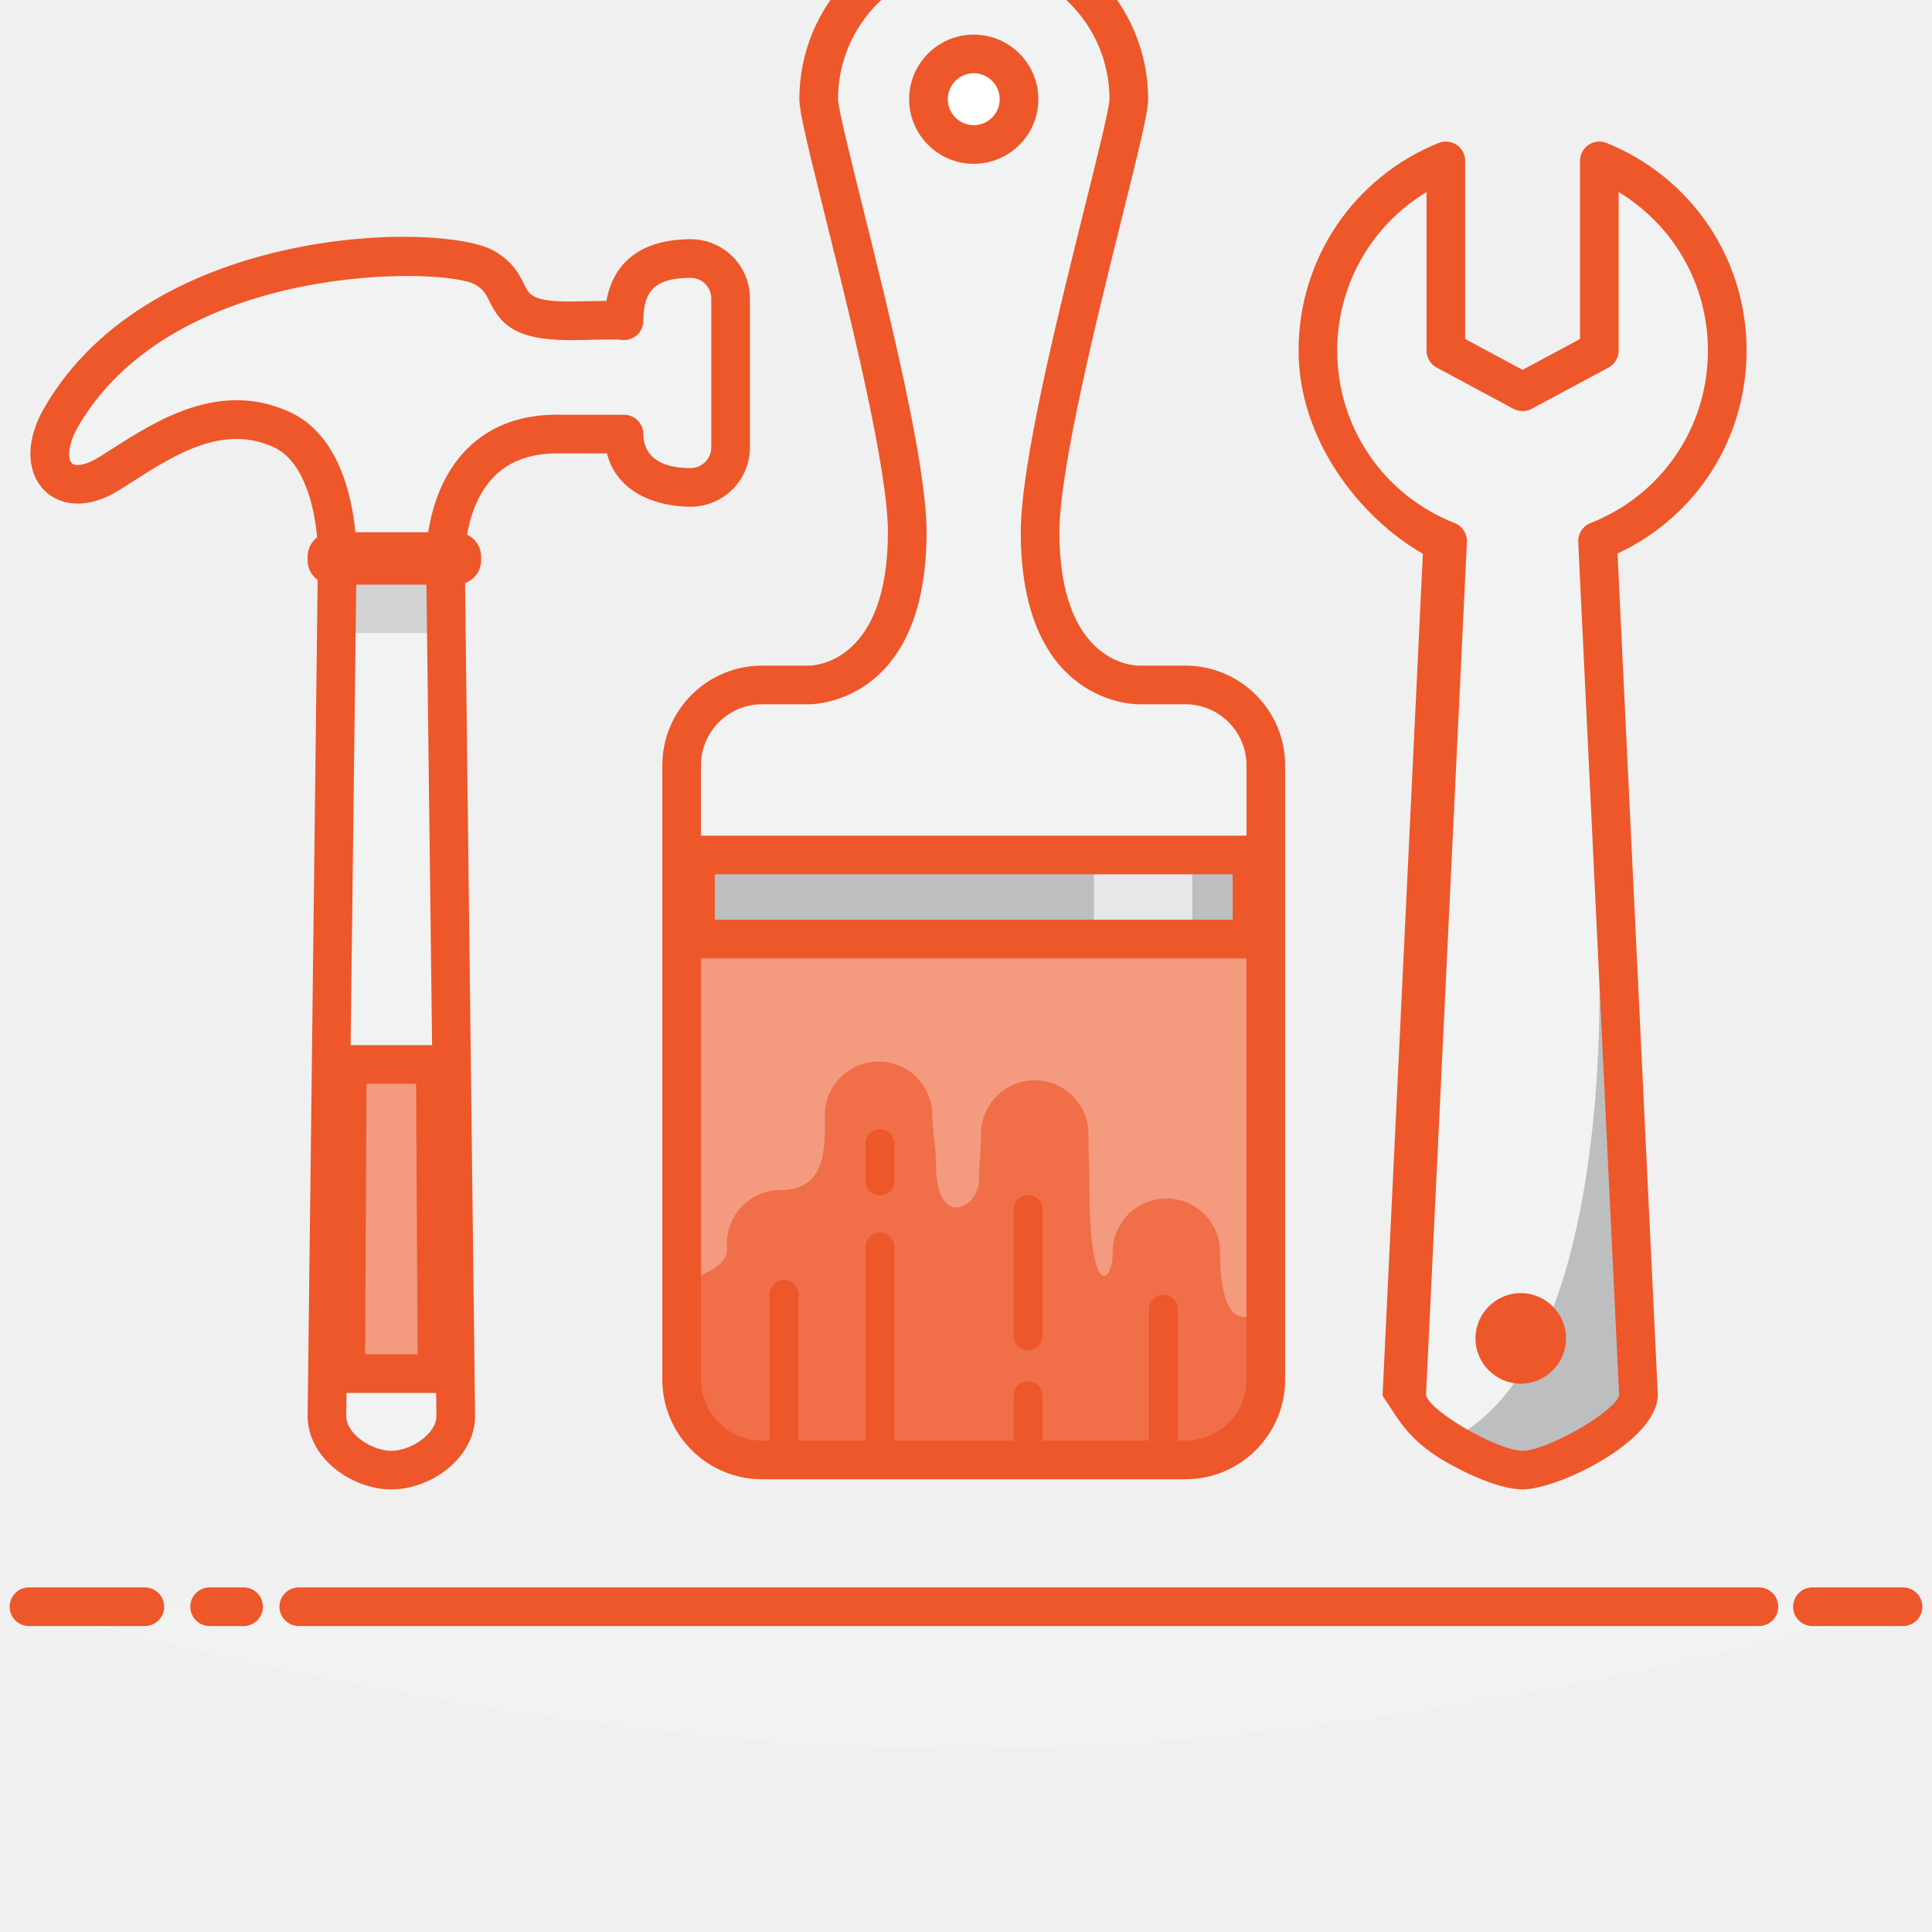
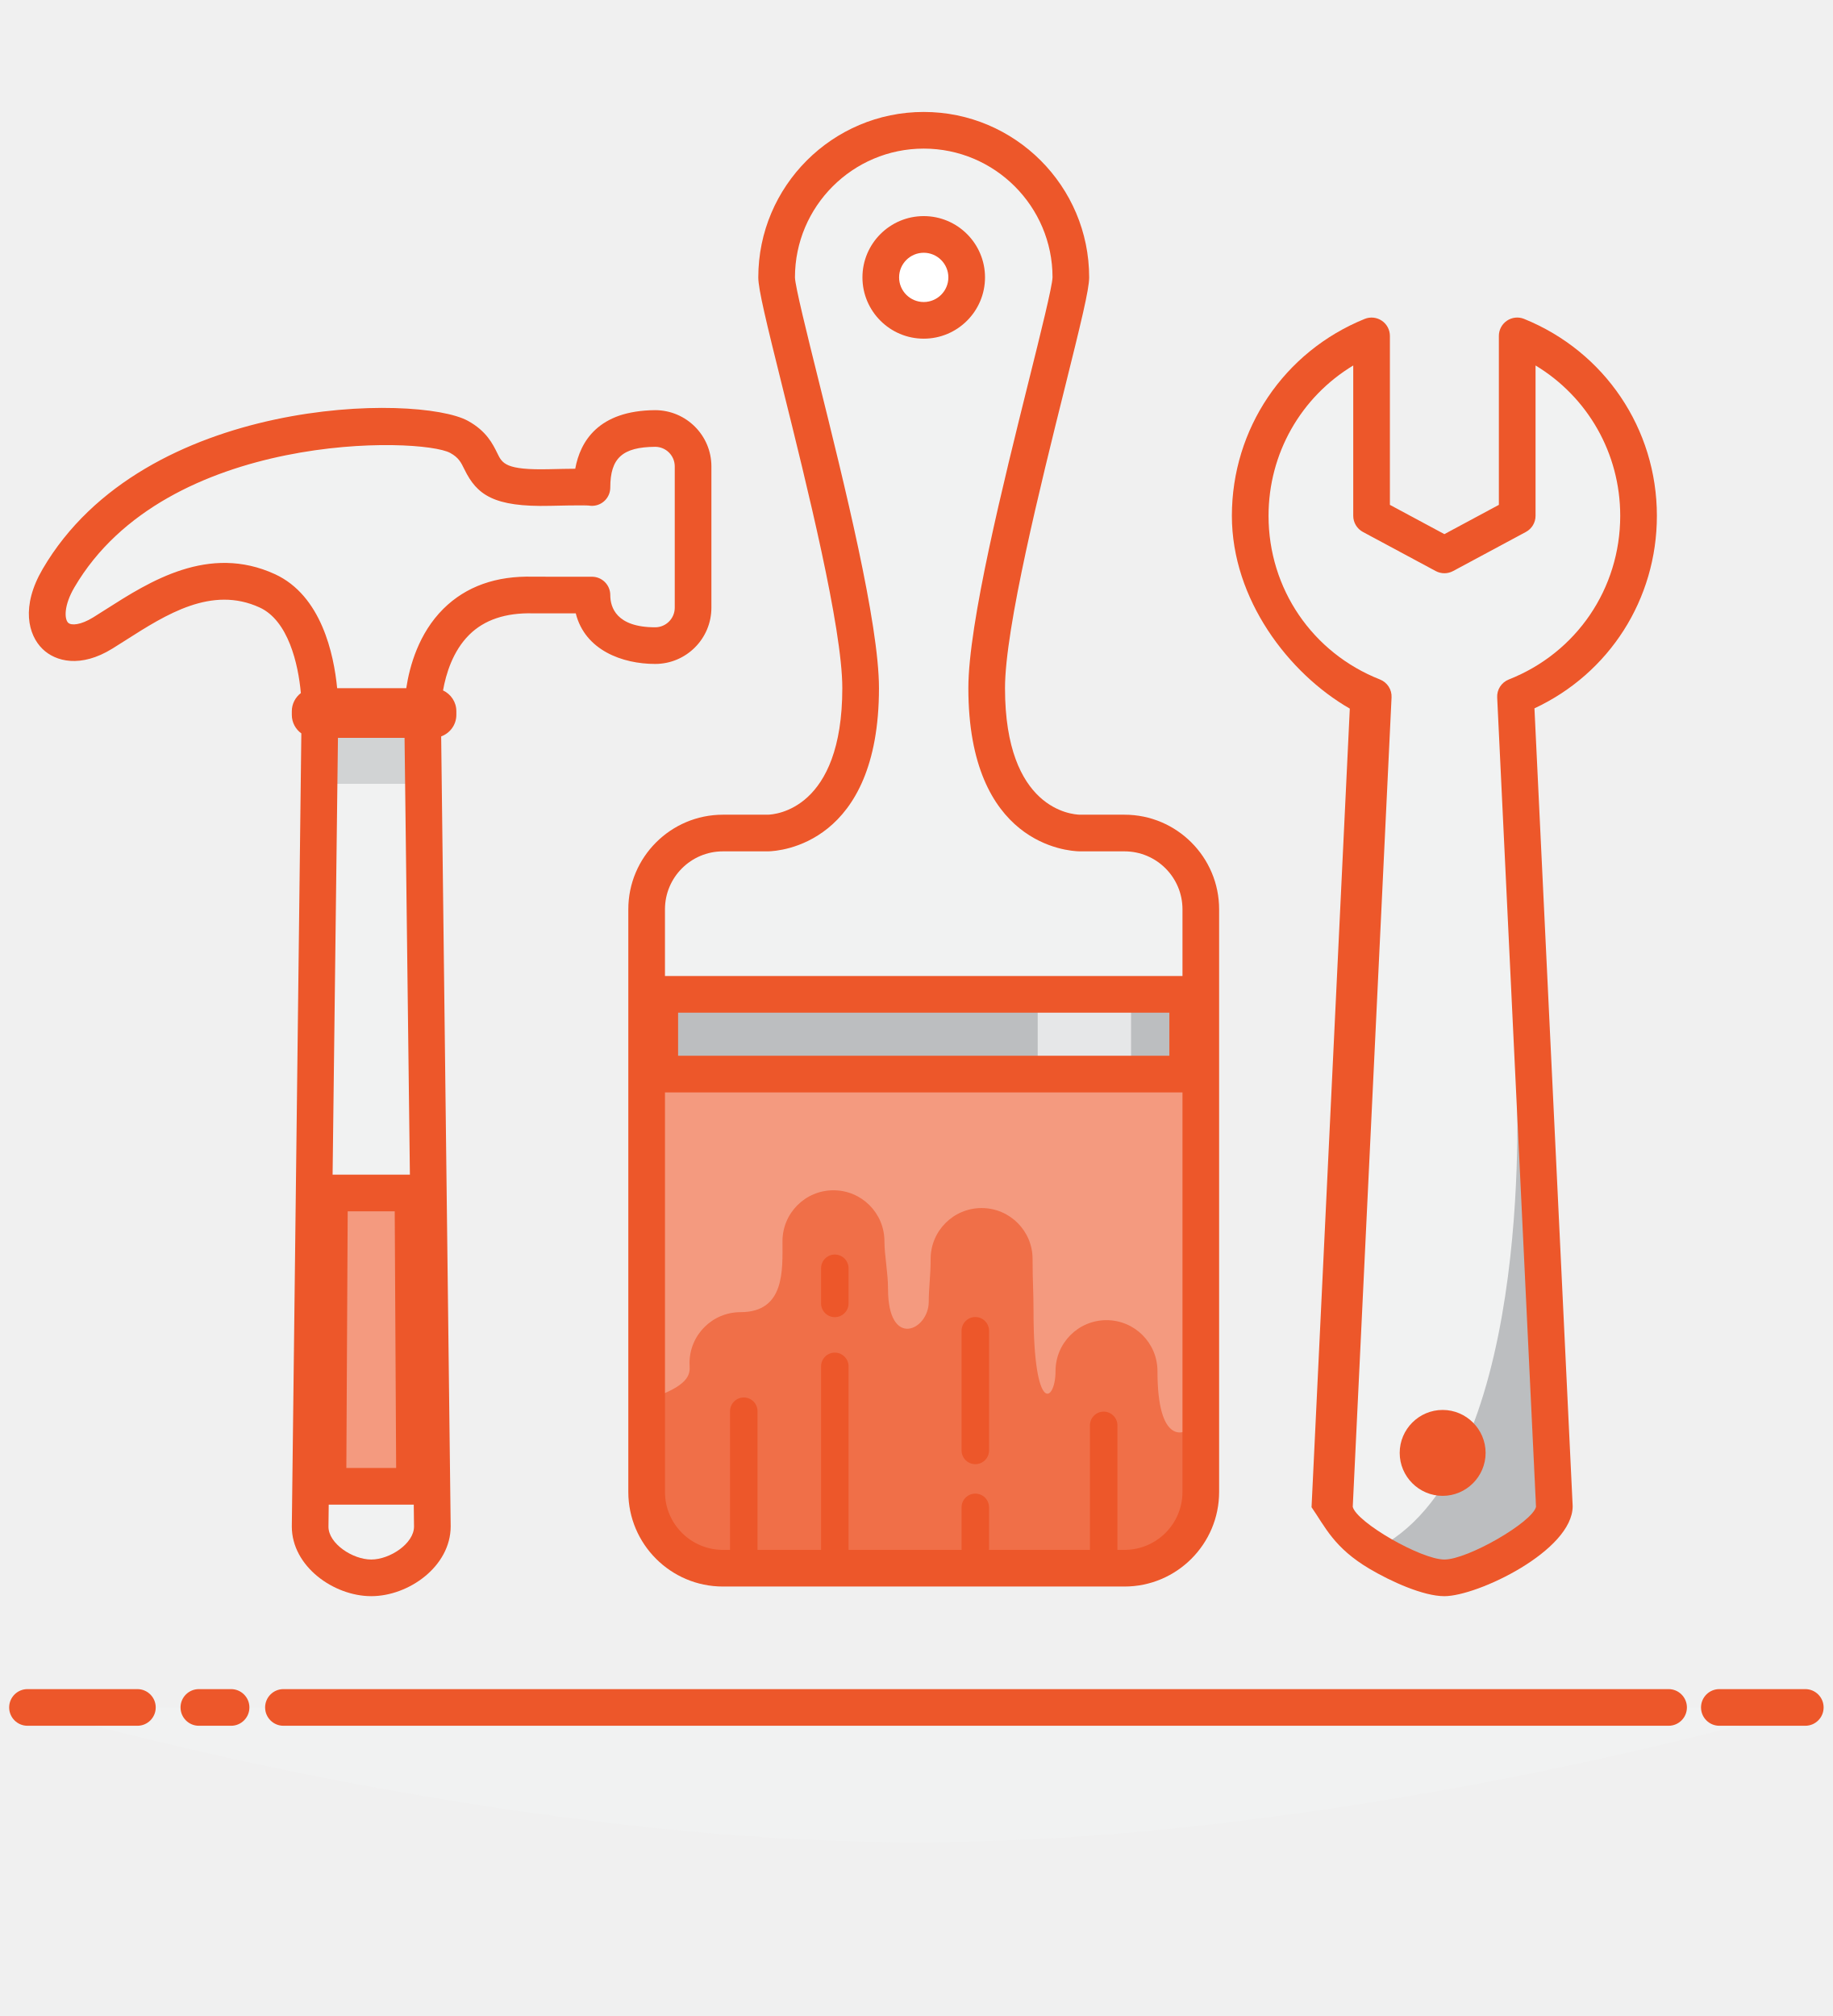
- <svg xmlns="http://www.w3.org/2000/svg" version="1.1" id="Layer_1" x="0px" y="0px" width="200px" height="200px" viewBox="0 0 200 200" enable-background="new 0 0 200 200" xml:space="preserve">
+ <svg xmlns="http://www.w3.org/2000/svg" version="1.1" id="Layer_1" x="0px" y="0px" width="200px" height="220px" viewBox="0 -20 200 220" enable-background="new 0 -20 200 220" xml:space="preserve">
  <g>
    <g>
-       <path fill="#F1F2F2" d="M197,166.346H3c0,0,49.891,14.699,97,14.699C147.11,181.045,197,166.346,197,166.346" />
-       <path fill="#ED572A" d="M14.993,168.328H3c-1.105,0-2-0.896-2-2c0-1.104,0.895-2,2-2h11.993c1.104,0,2,0.896,2,2    C16.993,167.433,16.098,168.328,14.993,168.328" />
-       <path fill="#ED572A" d="M25.216,168.328h-3.515c-1.104,0-2-0.896-2-2c0-1.104,0.896-2,2-2h3.515c1.104,0,2,0.896,2,2    C27.216,167.433,26.32,168.328,25.216,168.328" />
-       <path fill="#ED572A" d="M182.082,168.328H30.93c-1.105,0-2-0.896-2-2c0-1.104,0.895-2,2-2h151.152c1.104,0,2,0.896,2,2    C184.082,167.433,183.186,168.328,182.082,168.328" />
-       <path fill="#ED572A" d="M197,168.328h-9.378c-1.104,0-2-0.896-2-2c0-1.104,0.896-2,2-2H197c1.104,0,2,0.896,2,2    C199,167.433,198.104,168.328,197,168.328" />
-       <path fill="#F1F2F2" d="M122.714,70.906h-4.909c-1.012-0.021-10.136-0.663-10.136-15.815c0-10.55,9.185-41.635,9.185-44.821    c0-8.829-7.225-16.052-16.053-16.052S84.748,1.441,84.748,10.27c0,3.167,9.169,34.255,9.169,44.821    c0,15.152-9.124,15.794-10.136,15.815h-4.895c-4.576,0-8.322,3.745-8.322,8.322v63.583c0,4.577,3.746,8.322,8.322,8.322h43.827    c4.577,0,8.322-3.745,8.322-8.322V79.228C131.036,74.651,127.291,70.906,122.714,70.906" />
-       <path fill="#F49A7F" d="M70.564,97.21v45.601c0,4.577,3.746,8.322,8.322,8.322h43.827c4.577,0,8.322-3.745,8.322-8.322V97.21    H70.564z" />
-       <path fill="#F06F48" d="M126.306,129.628c0-3.072-2.49-5.563-5.562-5.563s-5.563,2.491-5.563,5.563    c0,3.355-2.402,4.989-2.402-6.623c0-2.185-0.101-3.098-0.101-5.613c0-3.072-2.491-5.562-5.562-5.562    c-3.072,0-5.563,2.49-5.563,5.562c0,1.859-0.205,3.171-0.205,4.664c0,3.101-4.445,5.212-4.445-1.41    c0-1.776-0.392-3.68-0.392-5.193c0-3.073-2.491-5.563-5.563-5.563c-3.071,0-5.562,2.49-5.562,5.563    c0,3.106,0.305,7.739-4.582,7.739c-3.072,0-5.562,2.49-5.562,5.563c0,0.776,0.434,1.998-2.969,3.385v10.877    c0,3.46,2.815,6.275,6.275,6.275h44.511c3.46,0,6.275-2.815,6.275-6.275v-6.829C129.331,136.188,126.306,137.816,126.306,129.628" />
+       <path fill="#F1F2F2" d="M197,166.346H3c0,0,49.891,14.699,97,14.699C147.109,181.045,197,166.346,197,166.346" />
+       <path fill="#ED572A" d="M14.993,168.328H3c-1.105,0-2-0.896-2-2s0.895-2,2-2h11.993c1.104,0,2,0.896,2,2    C16.993,167.434,16.098,168.328,14.993,168.328" />
+       <path fill="#ED572A" d="M25.216,168.328h-3.515c-1.104,0-2-0.896-2-2s0.896-2,2-2h3.515c1.104,0,2,0.896,2,2    C27.216,167.434,26.32,168.328,25.216,168.328" />
+       <path fill="#ED572A" d="M182.082,168.328H30.93c-1.105,0-2-0.896-2-2s0.895-2,2-2h151.152c1.104,0,2,0.896,2,2    C184.082,167.434,183.186,168.328,182.082,168.328" />
+       <path fill="#ED572A" d="M197,168.328h-9.378c-1.104,0-2-0.896-2-2s0.896-2,2-2H197c1.104,0,2,0.896,2,2    C199,167.434,198.104,168.328,197,168.328" />
+       <path fill="#F1F2F2" d="M122.714,70.906h-4.909c-1.012-0.021-10.136-0.663-10.136-15.815c0-10.55,9.185-41.635,9.185-44.821    c0-8.829-7.225-16.052-16.053-16.052c-8.828,0-16.053,7.223-16.053,16.052c0,3.167,9.169,34.255,9.169,44.821    c0,15.152-9.124,15.794-10.136,15.815h-4.895c-4.576,0-8.322,3.745-8.322,8.322v63.583c0,4.578,3.746,8.322,8.322,8.322h43.827    c4.577,0,8.322-3.744,8.322-8.322V79.228C131.036,74.651,127.291,70.906,122.714,70.906" />
+       <path fill="#F49A7F" d="M70.564,97.21v45.601c0,4.578,3.746,8.322,8.322,8.322h43.827c4.577,0,8.322-3.744,8.322-8.322V97.21    H70.564z" />
+       <path fill="#F06F48" d="M126.307,129.628c0-3.071-2.49-5.563-5.562-5.563s-5.562,2.492-5.562,5.563    c0,3.354-2.402,4.989-2.402-6.623c0-2.185-0.102-3.098-0.102-5.612c0-3.072-2.49-5.562-5.562-5.562    c-3.072,0-5.563,2.49-5.563,5.562c0,1.858-0.205,3.17-0.205,4.664c0,3.101-4.445,5.211-4.445-1.41    c0-1.776-0.392-3.681-0.392-5.193c0-3.073-2.491-5.562-5.563-5.562c-3.071,0-5.562,2.489-5.562,5.562    c0,3.105,0.305,7.738-4.582,7.738c-3.072,0-5.562,2.49-5.562,5.563c0,0.776,0.434,1.998-2.969,3.386v10.877    c0,3.459,2.815,6.274,6.275,6.274h44.511c3.461,0,6.275-2.815,6.275-6.274v-6.83C129.331,136.188,126.307,137.816,126.307,129.628    " />
      <rect x="71.996" y="88.509" fill="#BCBEC0" width="57.609" height="8.701" />
-       <rect x="113.238" y="89.845" fill="#E6E7E8" width="10.189" height="6.152" />
-       <path fill="#ED572A" d="M122.714,68.906h-4.868c-0.836-0.017-8.176-0.548-8.176-13.816c0-6.563,3.898-22.22,6.479-32.582    c1.826-7.337,2.705-10.922,2.705-12.238c0-9.954-8.099-18.053-18.053-18.053c-9.953,0-18.053,8.099-18.053,18.053    c0,1.308,0.873,4.877,2.689,12.184c2.58,10.375,6.479,26.054,6.479,32.636c0,13.268-7.339,13.799-8.135,13.816h-4.895    c-5.691,0-10.322,4.631-10.322,10.322V97.21v45.601c0,5.691,4.631,10.322,10.322,10.322h43.827    c5.691,0,10.322-4.631,10.322-10.322V97.21V79.228C133.036,73.537,128.405,68.906,122.714,68.906 M73.996,90.508h53.609v4.701    H73.996V90.508z M78.887,72.906h4.935c1.237-0.026,12.095-0.739,12.095-17.816c0-7.072-3.812-22.406-6.596-33.602    c-1.256-5.047-2.553-10.265-2.572-11.218c0-7.749,6.305-14.053,14.053-14.053c7.749,0,14.053,6.304,14.053,14.049    c-0.019,0.962-1.324,6.205-2.588,11.275c-2.782,11.182-6.596,26.496-6.596,33.549c0,17.077,10.857,17.79,12.136,17.816h4.908    c3.486,0,6.322,2.836,6.322,6.322v7.28H72.564v-7.28C72.564,75.742,75.4,72.906,78.887,72.906 M129.036,142.811    c0,3.486-2.836,6.322-6.322,6.322H78.887c-3.486,0-6.322-2.836-6.322-6.322V99.21h56.472V142.811z" />
-       <path fill="#F1F2F2" d="M46.112,57.729l1.067,88.855c0,3.08-3.588,5.601-6.668,5.601s-6.668-2.521-6.668-5.601l1.068-88.855    H46.112z" />
+       <rect x="113.238" y="89.845" fill="#E6E7E8" width="10.188" height="6.152" />
+       <path fill="#ED572A" d="M122.714,68.906h-4.868c-0.836-0.017-8.176-0.548-8.176-13.816c0-6.563,3.898-22.22,6.479-32.582    c1.826-7.337,2.705-10.922,2.705-12.238c0-9.954-8.099-18.053-18.053-18.053c-9.953,0-18.053,8.099-18.053,18.053    c0,1.308,0.873,4.877,2.689,12.184c2.58,10.375,6.479,26.054,6.479,32.636c0,13.268-7.339,13.799-8.135,13.816h-4.895    c-5.691,0-10.322,4.631-10.322,10.322V97.21v45.601c0,5.691,4.631,10.322,10.322,10.322h43.827    c5.691,0,10.322-4.631,10.322-10.322V97.21V79.228C133.036,73.537,128.404,68.906,122.714,68.906 M73.996,90.508h53.609v4.701    H73.996V90.508z M78.887,72.906h4.935c1.237-0.026,12.095-0.739,12.095-17.816c0-7.072-3.812-22.406-6.596-33.602    c-1.256-5.047-2.553-10.265-2.572-11.218c0-7.749,6.305-14.053,14.053-14.053c7.749,0,14.054,6.304,14.054,14.049    c-0.02,0.962-1.324,6.205-2.588,11.275c-2.783,11.182-6.597,26.496-6.597,33.549c0,17.077,10.856,17.79,12.136,17.816h4.908    c3.486,0,6.322,2.836,6.322,6.322v7.28H72.564v-7.28C72.564,75.742,75.4,72.906,78.887,72.906 M129.036,142.811    c0,3.486-2.836,6.322-6.322,6.322H78.887c-3.486,0-6.322-2.836-6.322-6.322V99.21h56.472L129.036,142.811L129.036,142.811z" />
+       <path fill="#F1F2F2" d="M46.112,57.729l1.067,88.855c0,3.08-3.588,5.602-6.668,5.602c-3.08,0-6.668-2.521-6.668-5.602    l1.068-88.855H46.112z" />
      <polygon fill="#D1D3D4" points="36.033,59.869 35.951,65.535 44.639,65.535 44.562,59.869   " />
-       <polygon fill="#F49A7F" points="45.238,142.194 35.785,142.194 35.953,110.19 45.063,110.19   " />
-       <path fill="#F1F2F2" d="M64.596,44.937c0,4.712,4.623,5.518,6.898,5.518s4.137-1.862,4.137-4.138V30.896    c0-2.275-1.861-4.137-4.137-4.137c-3.868,0.029-6.898,1.452-6.898,6.441c0,0-0.004-0.112-4.604,0    c-9.433,0.23-5.8-3.268-9.892-5.521c-4.095-2.253-33.014-2.876-43.711,15.414c-3.066,5.243,0,8.972,4.83,5.981    c4.832-2.99,11.043-7.765,17.945-4.601c6.021,2.761,5.75,13.255,5.75,13.255h11.198c0,0-0.269-13.14,12.038-12.795L64.596,44.937z    " />
-       <path fill="#FFFFFF" d="M100.801,14.957L100.801,14.957c-2.578,0-4.688-2.109-4.688-4.687c0-2.578,2.109-4.688,4.688-4.688    s4.687,2.11,4.687,4.688C105.487,12.848,103.379,14.957,100.801,14.957" />
-       <path fill="#ED572A" d="M100.801,16.958c-3.688,0-6.688-3-6.688-6.687c0-3.688,3-6.688,6.688-6.688c3.688,0,6.688,3,6.688,6.688    C107.488,13.958,104.489,16.958,100.801,16.958 M100.801,7.583c-1.482,0-2.688,1.206-2.688,2.688c0,1.481,1.205,2.687,2.688,2.687    c1.481,0,2.688-1.206,2.688-2.687C103.489,8.789,102.282,7.583,100.801,7.583" />
+       <polygon fill="#F49A7F" points="45.238,142.193 35.785,142.193 35.953,110.189 45.063,110.189   " />
+       <path fill="#F1F2F2" d="M64.596,44.937c0,4.712,4.623,5.518,6.898,5.518c2.275,0,4.137-1.862,4.137-4.138V30.896    c0-2.275-1.861-4.137-4.137-4.137c-3.868,0.029-6.898,1.452-6.898,6.441c0,0-0.004-0.112-4.604,0    c-9.433,0.23-5.8-3.268-9.892-5.521c-4.095-2.253-33.014-2.876-43.711,15.414c-3.066,5.243,0,8.972,4.83,5.981    c4.832-2.99,11.043-7.765,17.945-4.601c6.021,2.761,5.75,13.255,5.75,13.255h11.198c0,0-0.269-13.14,12.038-12.795L64.596,44.937z    " />
+       <path fill="#FFFFFF" d="M100.801,14.957L100.801,14.957c-2.578,0-4.688-2.109-4.688-4.687s2.109-4.688,4.688-4.688    c2.579,0,4.688,2.11,4.688,4.688C105.486,12.848,103.379,14.957,100.801,14.957" />
+       <path fill="#ED572A" d="M100.801,16.958c-3.688,0-6.688-3-6.688-6.687c0-3.688,3-6.688,6.688-6.688c3.688,0,6.688,3,6.688,6.688    C107.488,13.958,104.488,16.958,100.801,16.958 M100.801,7.583c-1.482,0-2.688,1.206-2.688,2.688c0,1.481,1.205,2.687,2.688,2.687    c1.481,0,2.688-1.206,2.688-2.687C103.488,8.789,102.282,7.583,100.801,7.583" />
      <path fill="#ED572A" d="M81.164,151.41c-0.828,0-1.5-0.672-1.5-1.5v-15.908c0-0.828,0.672-1.5,1.5-1.5c0.83,0,1.5,0.672,1.5,1.5    v15.908C82.664,150.738,81.994,151.41,81.164,151.41" />
      <path fill="#ED572A" d="M91.098,152.633c-0.83,0-1.5-0.672-1.5-1.5v-22.025c0-0.828,0.67-1.5,1.5-1.5c0.828,0,1.5,0.672,1.5,1.5    v22.025C92.598,151.961,91.926,152.633,91.098,152.633" />
-       <path fill="#ED572A" d="M91.098,123.737c-0.83,0-1.5-0.672-1.5-1.5v-3.833c0-0.827,0.67-1.5,1.5-1.5c0.828,0,1.5,0.673,1.5,1.5    v3.833C92.598,123.065,91.926,123.737,91.098,123.737" />
+       <path fill="#ED572A" d="M91.098,123.736c-0.83,0-1.5-0.672-1.5-1.5v-3.832c0-0.827,0.67-1.5,1.5-1.5c0.828,0,1.5,0.673,1.5,1.5    v3.832C92.598,123.064,91.926,123.736,91.098,123.736" />
      <path fill="#ED572A" d="M106.43,139.781c-0.828,0-1.5-0.672-1.5-1.5v-13.057c0-0.828,0.672-1.5,1.5-1.5s1.5,0.672,1.5,1.5v13.057    C107.93,139.109,107.258,139.781,106.43,139.781" />
      <path fill="#ED572A" d="M106.43,150.488c-0.828,0-1.5-0.672-1.5-1.5v-4.494c0-0.828,0.672-1.5,1.5-1.5s1.5,0.672,1.5,1.5v4.494    C107.93,149.816,107.258,150.488,106.43,150.488" />
-       <path fill="#ED572A" d="M120.437,151.41c-0.828,0-1.5-0.672-1.5-1.5v-14.363c0-0.828,0.672-1.5,1.5-1.5s1.5,0.672,1.5,1.5v14.363    C121.937,150.738,121.265,151.41,120.437,151.41" />
-       <path fill="#F1F2F2" d="M149.854,56.011c-7.862-3.097-13.427-10.76-13.427-19.722c0-8.891,5.48-16.49,13.243-19.635v19.635    l7.946,4.267l7.945-4.267V16.654c7.762,3.145,13.243,10.744,13.243,19.635c0,8.963-5.566,16.627-13.43,19.723l0.036,0.624    l4.206,87.814c0,3.081-8.922,7.735-12.001,7.735c-3.08,0-12.002-4.654-12.002-7.735l4.215-87.959L149.854,56.011z" />
-       <path fill="#BCBEC0" d="M151.413,148.337c2.22,1.309,4.797,2.416,6.15,2.416c2.58,0,9.599-4.021,10.127-5.786l-2.208-47.098    C165.482,97.869,167.69,138.199,151.413,148.337" />
-       <path fill="#ED572A" d="M157.617,154.185c-2.306,0-5.845-1.61-8.176-2.99c-3.866-2.289-4.826-4.559-6.32-6.718l4.175-87.149    c-6.67-3.831-12.868-11.929-12.868-21.039c0-9.486,5.688-17.92,14.492-21.488c0.616-0.251,1.316-0.178,1.868,0.196    c0.552,0.371,0.883,0.993,0.883,1.658v18.438l5.946,3.194l5.946-3.194V16.654c0-0.665,0.331-1.287,0.883-1.658    c0.552-0.373,1.253-0.446,1.868-0.196c8.803,3.568,14.492,12.002,14.492,21.488c0,9.109-5.198,17.206-13.361,21.011l4.171,87.059    C171.618,149.235,161.223,154.185,157.617,154.185 M147.618,144.433c0.411,1.692,7.453,5.752,9.999,5.752s9.588-4.061,9.998-5.752    l-4.236-88.306c-0.05-0.862,0.46-1.659,1.265-1.976c7.388-2.909,12.161-9.921,12.161-17.863c0-6.81-3.543-12.966-9.241-16.405    v16.405c0,0.737-0.405,1.414-1.054,1.762l-7.946,4.268c-0.591,0.318-1.3,0.318-1.893,0l-7.946-4.268    c-0.648-0.348-1.054-1.025-1.054-1.762V19.883c-5.698,3.439-9.243,9.594-9.243,16.405c0,7.942,4.773,14.953,12.16,17.862    c0.799,0.315,1.308,1.105,1.264,1.963l-0.024,0.479L147.618,144.433z" />
-       <path fill="#ED572A" d="M157.427,143.238L157.427,143.238c-2.578,0-4.687-2.108-4.687-4.687s2.108-4.688,4.687-4.688    s4.688,2.11,4.688,4.688S160.005,143.238,157.427,143.238" />
-       <path fill="#ED572A" d="M71.479,24.759c-6.201,0.046-8.171,3.438-8.706,6.393c-0.749,0.005-1.696,0.021-2.831,0.05    c-4.756,0.112-5.123-0.616-5.664-1.724c-0.503-1.028-1.19-2.437-3.215-3.551c-5.409-2.974-35.317-2.794-46.402,16.157    c-2.403,4.109-1.585,7.207-0.019,8.736c1.42,1.385,4.17,2.099,7.63-0.045c0.478-0.295,0.967-0.607,1.471-0.929    c4.382-2.792,9.349-5.956,14.587-3.554c3.133,1.435,4.217,6.176,4.501,9.34c-0.596,0.46-0.987,1.173-0.987,1.982v0.397    c0,0.834,0.412,1.569,1.039,2.026l-1.039,86.548c0,4.35,4.576,7.6,8.668,7.6s8.668-3.25,8.668-7.624l-1.037-86.198    c0.963-0.352,1.656-1.269,1.656-2.352v-0.397c0-1.005-0.598-1.867-1.453-2.269c0.32-1.811,1.072-4.298,2.857-6.07    c1.649-1.637,3.975-2.415,6.947-2.342l4.68,0.003c1.01,4.031,5.096,5.519,8.664,5.519c3.385,0,6.137-2.753,6.137-6.137V30.896    C77.631,27.512,74.879,24.759,71.479,24.759 M64.139,35.148c-0.243-0.05-0.489-0.161-0.713-0.324    C63.637,34.975,63.879,35.088,64.139,35.148 M36.295,108.19l0.584-47.667h7.267l0.583,47.667H36.295z M43.229,140.194h-5.434    l0.147-28.004h5.132L43.229,140.194z M40.512,150.185c-2.039,0-4.668-1.746-4.668-3.577l0.028-2.413h9.279l0.028,2.391    C45.18,148.438,42.549,150.185,40.512,150.185 M73.631,46.318c0,1.178-0.959,2.137-2.137,2.137c-4.262,0-4.898-2.204-4.898-3.518    c0-1.104-0.895-1.999-1.998-2l-6.391-0.003c-4.066-0.118-7.365,1.065-9.822,3.502c-2.695,2.677-3.686,6.248-4.053,8.665h-7.541    c-0.355-3.688-1.713-10.116-6.794-12.446c-7.222-3.312-13.685,0.81-18.403,3.818c-0.488,0.312-0.965,0.615-1.428,0.902    c-1.336,0.826-2.385,0.917-2.729,0.582c-0.416-0.408-0.482-1.871,0.678-3.854c10.024-17.14,37.847-16.419,41.021-14.672    c0.914,0.504,1.168,1.021,1.551,1.804c1.343,2.748,3.166,4.116,9.355,3.965c3.045-0.074,3.955-0.046,4.188-0.032    c0.134,0.023,0.272,0.037,0.415,0.032c1.085-0.026,1.951-0.913,1.951-1.999c0-3.212,1.332-4.415,4.898-4.442    c1.178,0,2.137,0.959,2.137,2.137V46.318z" />
+       <path fill="#ED572A" d="M120.438,151.41c-0.828,0-1.5-0.672-1.5-1.5v-14.363c0-0.828,0.672-1.5,1.5-1.5s1.5,0.672,1.5,1.5v14.363    C121.938,150.738,121.266,151.41,120.438,151.41" />
+       <path fill="#F1F2F2" d="M149.854,56.011c-7.861-3.097-13.427-10.76-13.427-19.722c0-8.891,5.48-16.49,13.243-19.635v19.635    l7.946,4.267l7.944-4.267V16.654c7.763,3.145,13.244,10.744,13.244,19.635c0,8.963-5.566,16.627-13.431,19.723l0.036,0.624    l4.206,87.814c0,3.081-8.923,7.735-12.001,7.735c-3.08,0-12.002-4.654-12.002-7.735l4.215-87.959L149.854,56.011z" />
+       <path fill="#BCBEC0" d="M151.413,148.337c2.22,1.31,4.797,2.416,6.149,2.416c2.58,0,9.6-4.021,10.127-5.786l-2.207-47.098    C165.482,97.869,167.689,138.199,151.413,148.337" />
+       <path fill="#ED572A" d="M157.617,154.186c-2.307,0-5.846-1.61-8.176-2.99c-3.866-2.289-4.826-4.56-6.32-6.719l4.175-87.148    c-6.67-3.831-12.868-11.929-12.868-21.039c0-9.486,5.688-17.92,14.492-21.488c0.616-0.251,1.316-0.178,1.868,0.196    c0.552,0.371,0.883,0.993,0.883,1.658v18.438l5.946,3.194l5.945-3.194V16.654c0-0.665,0.332-1.287,0.883-1.658    c0.553-0.373,1.254-0.446,1.869-0.196c8.803,3.568,14.492,12.002,14.492,21.488c0,9.109-5.199,17.206-13.361,21.011l4.171,87.059    C171.618,149.234,161.223,154.186,157.617,154.186 M147.618,144.434c0.411,1.691,7.452,5.752,9.999,5.752    c2.546,0,9.588-4.062,9.998-5.752l-4.236-88.307c-0.05-0.862,0.46-1.659,1.266-1.976c7.388-2.909,12.16-9.921,12.16-17.863    c0-6.81-3.543-12.966-9.24-16.405v16.405c0,0.737-0.405,1.414-1.055,1.762l-7.945,4.268c-0.592,0.318-1.301,0.318-1.894,0    l-7.946-4.268c-0.647-0.348-1.054-1.025-1.054-1.762V19.883c-5.698,3.439-9.243,9.594-9.243,16.405    c0,7.942,4.773,14.953,12.16,17.862c0.799,0.315,1.309,1.105,1.264,1.963l-0.023,0.479L147.618,144.434z" />
+       <path fill="#ED572A" d="M157.427,143.238L157.427,143.238c-2.577,0-4.687-2.108-4.687-4.688c0-2.578,2.107-4.688,4.687-4.688    s4.688,2.109,4.688,4.688S160.005,143.238,157.427,143.238" />
+       <path fill="#ED572A" d="M71.479,24.759c-6.201,0.046-8.171,3.438-8.706,6.393c-0.749,0.005-1.696,0.021-2.831,0.05    c-4.756,0.112-5.123-0.616-5.664-1.724c-0.503-1.028-1.19-2.437-3.215-3.551c-5.409-2.974-35.317-2.794-46.402,16.157    c-2.403,4.109-1.585,7.207-0.019,8.736c1.42,1.385,4.17,2.099,7.63-0.045c0.478-0.295,0.967-0.607,1.471-0.929    c4.382-2.792,9.349-5.956,14.587-3.554c3.133,1.435,4.217,6.176,4.501,9.34c-0.596,0.46-0.987,1.173-0.987,1.982v0.396    c0,0.834,0.412,1.569,1.039,2.026l-1.039,86.548c0,4.351,4.576,7.601,8.668,7.601c4.092,0,8.668-3.25,8.668-7.625l-1.037-86.198    c0.963-0.352,1.656-1.269,1.656-2.352v-0.397c0-1.005-0.598-1.867-1.453-2.269c0.32-1.811,1.072-4.298,2.857-6.07    c1.649-1.637,3.975-2.415,6.947-2.342l4.68,0.003c1.01,4.031,5.096,5.519,8.664,5.519c3.385,0,6.137-2.753,6.137-6.137V30.896    C77.631,27.512,74.879,24.759,71.479,24.759 M64.139,35.148c-0.243-0.05-0.489-0.161-0.713-0.324    C63.637,34.975,63.879,35.088,64.139,35.148 M36.295,108.189l0.584-47.667h7.267l0.583,47.667H36.295z M43.229,140.193h-5.434    l0.147-28.004h5.132L43.229,140.193z M40.512,150.186c-2.039,0-4.668-1.746-4.668-3.578l0.028-2.412h9.279l0.028,2.391    C45.18,148.438,42.549,150.186,40.512,150.186 M73.631,46.318c0,1.178-0.959,2.137-2.137,2.137c-4.262,0-4.898-2.204-4.898-3.518    c0-1.104-0.895-1.999-1.998-2l-6.391-0.003c-4.066-0.118-7.365,1.065-9.822,3.502c-2.695,2.677-3.686,6.248-4.053,8.665h-7.541    c-0.355-3.688-1.713-10.116-6.794-12.446c-7.222-3.312-13.685,0.81-18.403,3.818c-0.488,0.312-0.965,0.615-1.428,0.902    c-1.336,0.826-2.385,0.917-2.729,0.582c-0.416-0.408-0.482-1.871,0.678-3.854c10.024-17.14,37.847-16.419,41.021-14.672    c0.914,0.504,1.168,1.021,1.551,1.804c1.343,2.748,3.166,4.116,9.355,3.965c3.045-0.074,3.955-0.046,4.188-0.032    c0.134,0.023,0.272,0.037,0.415,0.032c1.085-0.026,1.951-0.913,1.951-1.999c0-3.212,1.332-4.415,4.898-4.442    c1.178,0,2.137,0.959,2.137,2.137V46.318z" />
    </g>
  </g>
</svg>
